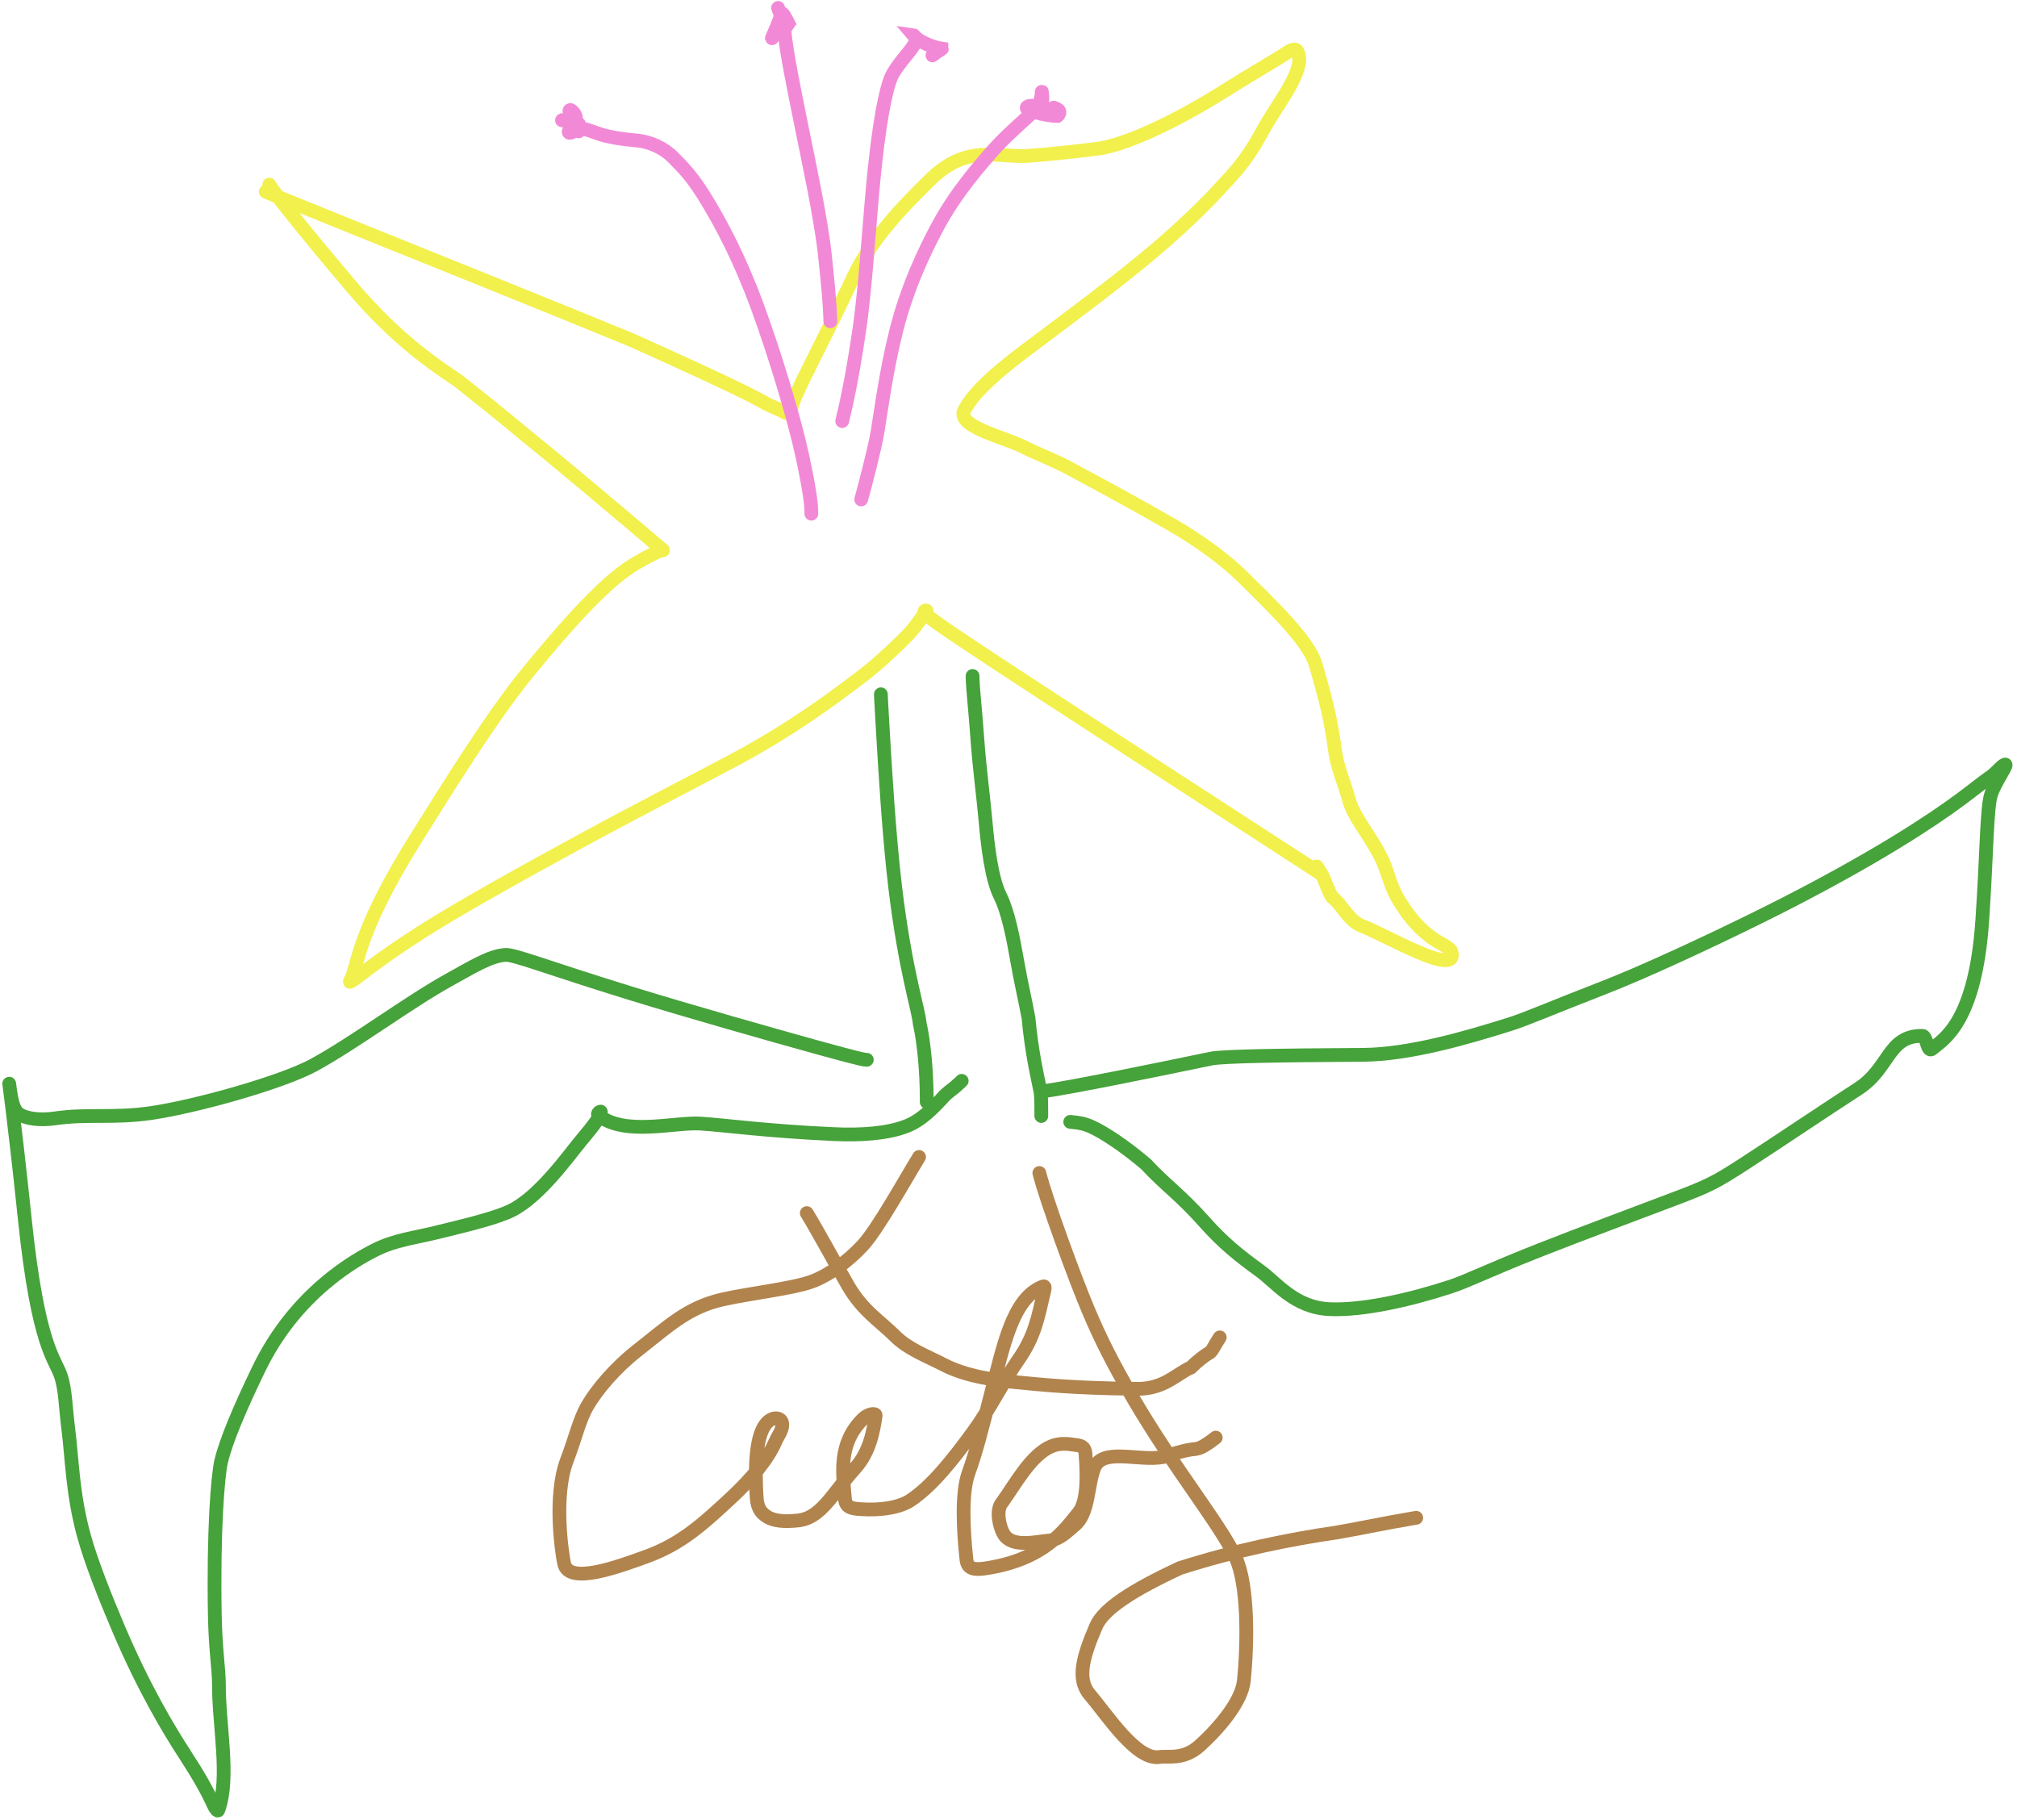
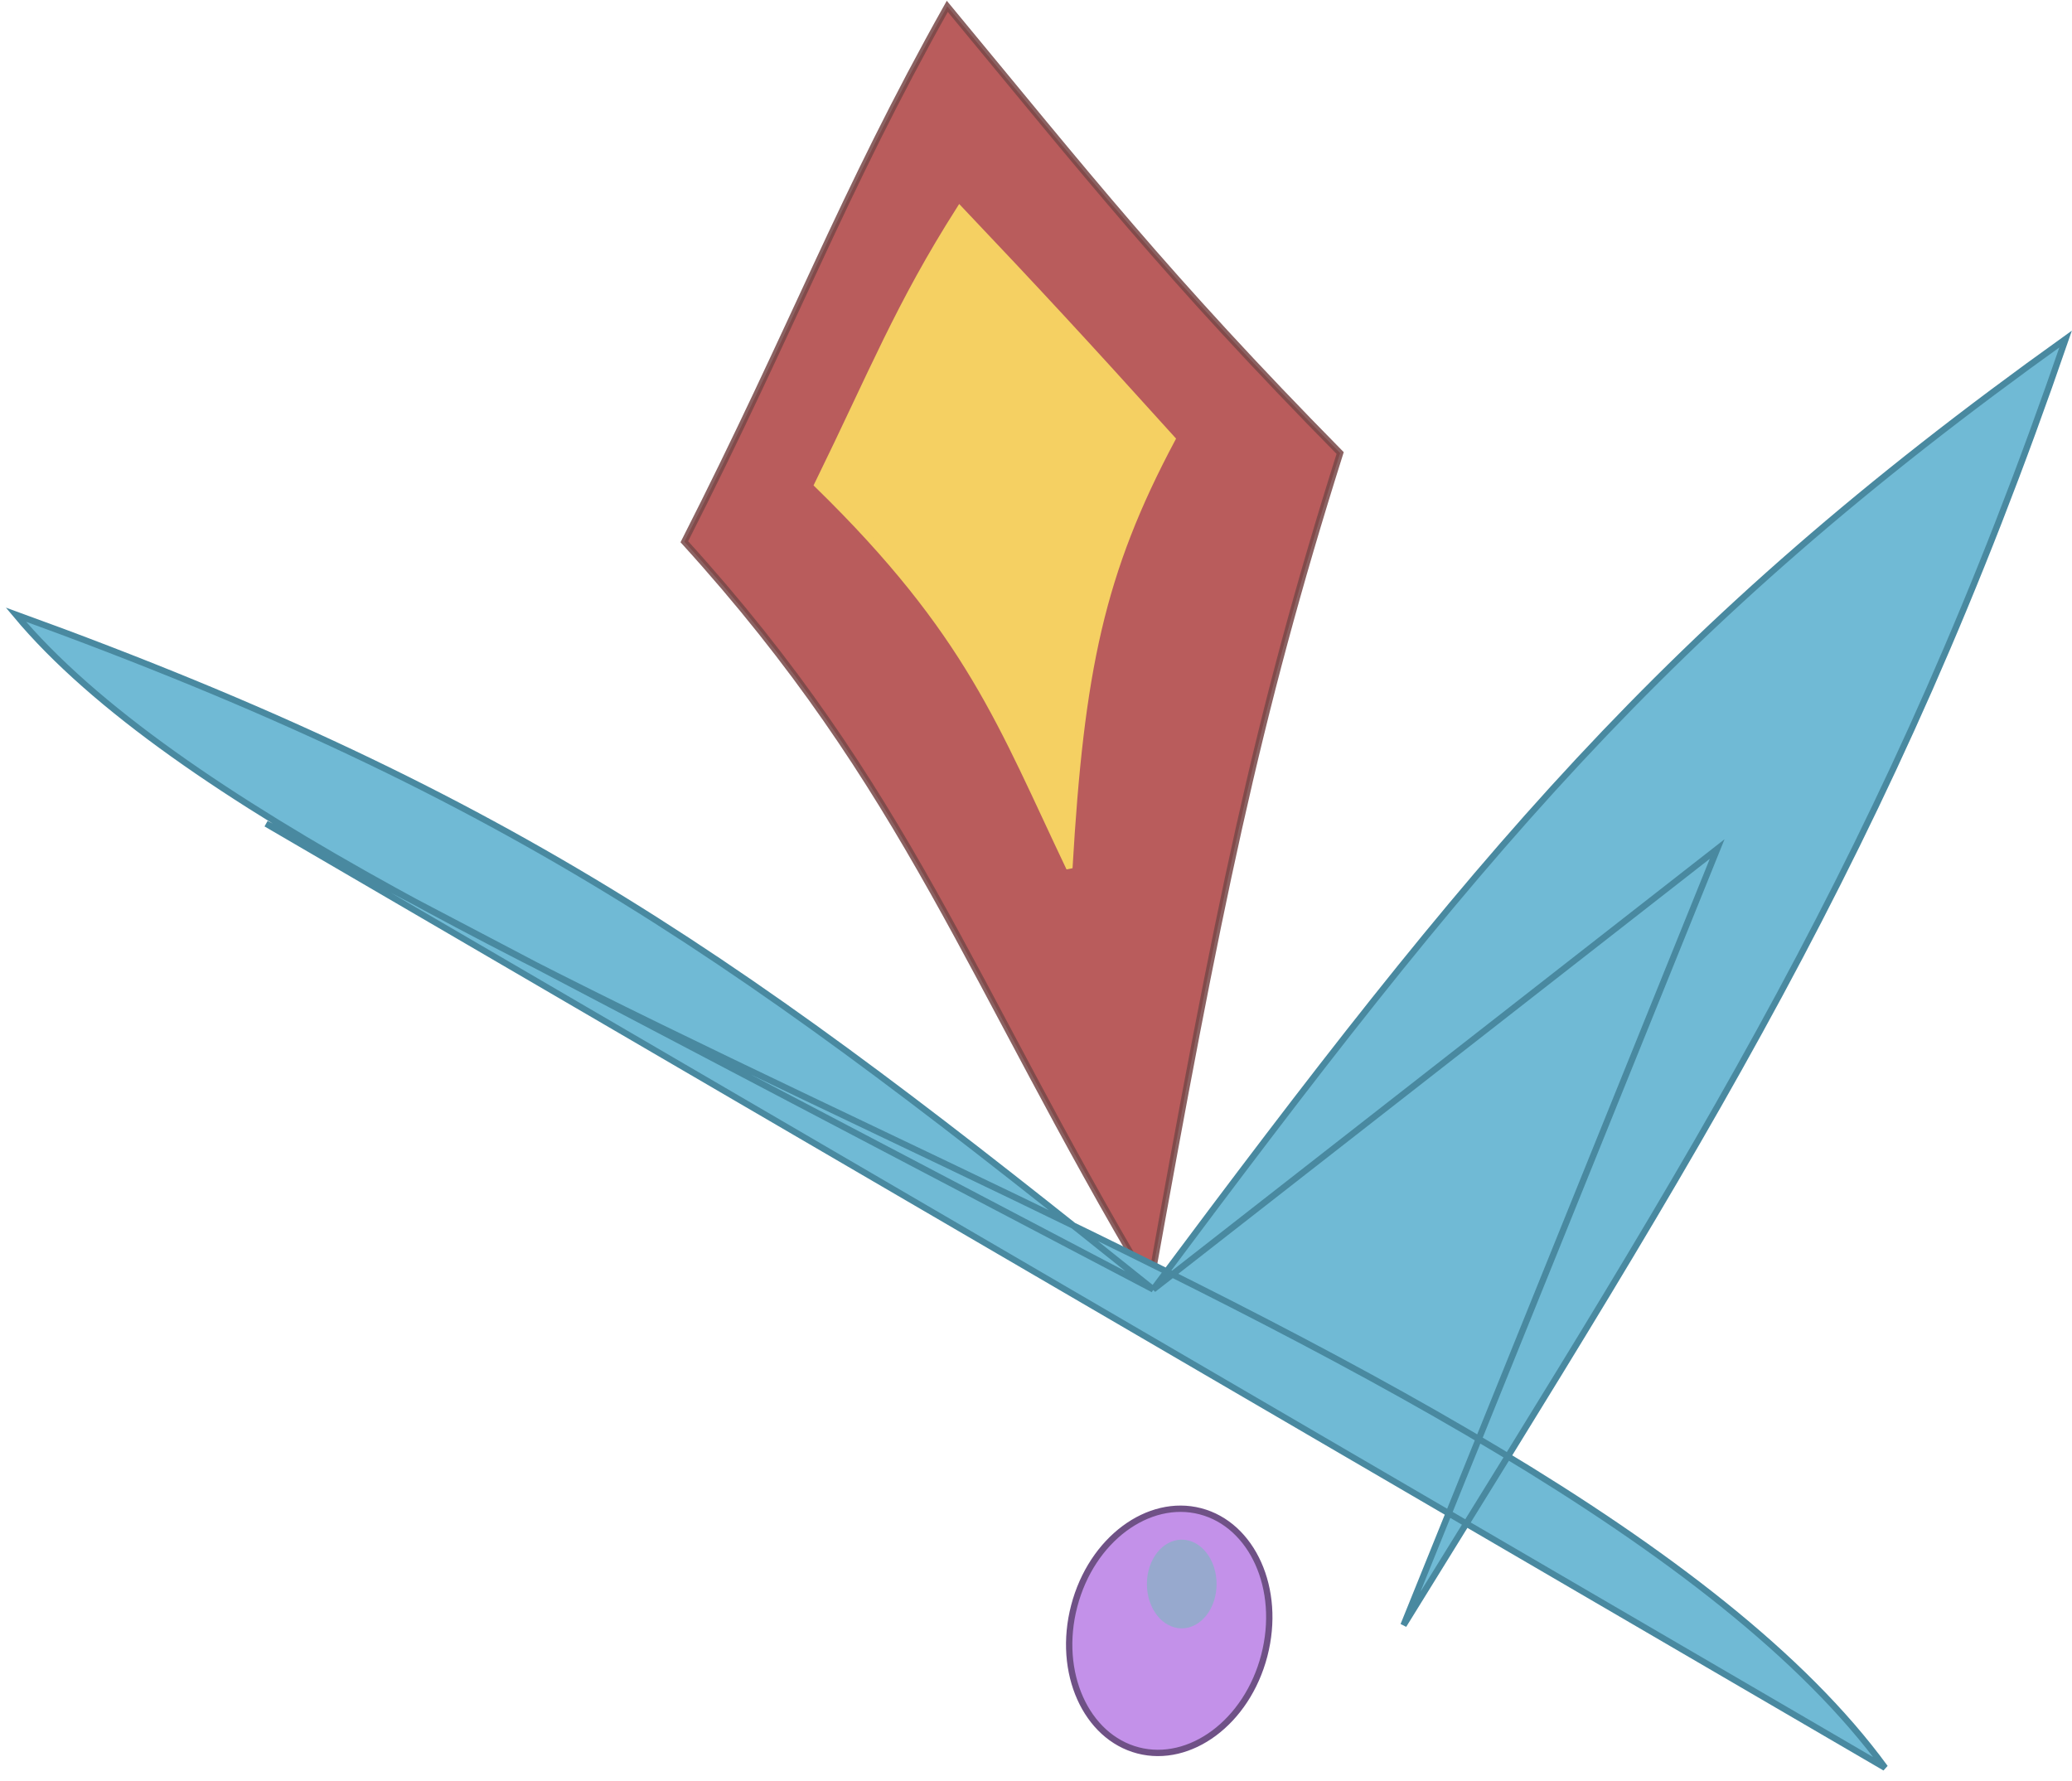
- <svg xmlns="http://www.w3.org/2000/svg" width="440" height="397" viewBox="0 0 440 397" fill="none">
+ <svg xmlns="http://www.w3.org/2000/svg" width="327" height="281" viewBox="0 0 327 281" fill="none">
  <g opacity="0.8">
-     <path d="M57.974 41.807C58.48 42.06 58.986 42.313 74.682 48.643C90.378 54.973 121.248 67.371 137.657 74.138C158.398 83.458 164.54 86.525 167.346 88.185C168.634 88.833 169.646 89.086 171.456 90.114" stroke="#EFEC21" stroke-width="3" stroke-linecap="round" />
-     <path d="M58.741 40.274C59.247 41.286 65.328 49.145 76.802 62.667C86.85 74.507 95.27 79.877 100.108 83.186C111.127 91.893 113.941 94.454 119.772 99.142C124.844 103.325 134.206 111.169 144.619 120.018" stroke="#EFEC21" stroke-width="3" stroke-linecap="round" />
-     <path d="M202.123 133.313C202.016 133.42 201.9 133.56 201.771 133.731C201.761 133.715 201.752 133.7 201.743 133.685C201.375 133.053 202.308 133.129 202.123 133.313Z" fill="#BBC883" fill-opacity="0.8" />
-     <path d="M144.619 120.018C144.113 120.018 142.334 120.777 138.642 122.939C133.442 125.985 126.516 132.754 114.811 147.115C106.92 156.797 97.034 172.863 90.93 182.59C79.681 200.517 78.432 207.92 77.021 212.524C76.699 213.576 76.131 214.315 76.377 214.2C77.906 213.483 81.46 210.005 92.257 203.143C100.156 198.122 113.427 190.713 126.658 183.514C139.888 176.314 152.793 169.735 160.073 165.84C173.625 158.589 182.421 151.731 186.902 148.399C191.097 145.282 193.677 142.775 196.748 139.839C200.115 136.618 201.352 134.08 202.123 133.313C202.308 133.129 201.375 133.053 201.743 133.685C202.111 134.318 203.629 135.583 217.696 144.838C231.762 154.093 258.33 171.299 272.397 180.416C286.463 189.533 287.222 190.039 288.004 190.56" stroke="#EFEC21" stroke-width="3" stroke-linecap="round" />
-     <path d="M172.606 89.335C172.859 86.537 178.847 76.128 186.12 60.524C189.77 52.694 196.468 45.426 203.227 38.913C211.073 31.352 217.953 34.4 223.956 34.013C229.731 33.641 235.849 32.867 239.173 32.48C245.411 31.753 256.506 26.503 266.884 19.978C273.552 15.785 277.76 13.452 281.092 11.271C281.813 10.799 282.622 10.631 282.886 11.006C285.201 14.294 279.585 21.58 276.641 26.457C274.42 30.135 273.19 33.358 268.229 38.832C265.333 42.029 260.247 47.574 251.441 54.996C242.635 62.418 230.236 71.527 223.343 76.726C213.164 84.403 211.335 87.806 210.438 89.335C208.284 93.008 218.719 95.22 223.324 97.517C226.814 99.258 230.482 100.588 233.679 102.374C237.379 104.442 242.474 106.967 255.624 114.493C261.601 117.914 267.516 122.287 271.381 126.14C276.998 131.741 285.428 139.677 286.977 144.911C289.867 154.676 290.55 158.847 291.198 163.578C291.759 167.673 293.372 171.115 294.261 174.447C295.251 178.154 298.218 181.344 300.901 186.324C302.725 189.708 303.079 192.845 304.866 195.916C306.722 199.106 308.952 202.046 312.016 204.354C314.017 205.862 316.367 206.655 316.632 207.678C318.11 213.401 302.113 203.871 297.217 202.065C294.209 200.956 292.866 197.476 290.569 195.678C289.799 194.409 289.285 192.868 288.648 191.338C288.265 190.568 287.759 189.809 287.238 189.027" stroke="#EFEC21" stroke-width="3" stroke-linecap="round" />
-     <path d="M192.159 151.467C192.159 151.705 192.159 151.944 192.609 159.695C193.059 167.447 193.959 182.704 195.322 193.901C197.51 211.866 200.34 220.082 200.64 223.322C201.54 227.277 202.159 233.779 202.159 239.684C202.159 241.299 202.159 240.107 202.159 238.879" stroke="#188B09" stroke-width="3" stroke-linecap="round" />
-     <path d="M212.159 147.467C212.159 149.846 212.741 154.603 213.186 160.936C213.65 167.522 214.506 173.717 214.951 178.732C215.461 184.472 216.27 191.627 218.181 195.453C219.887 198.869 220.964 204.265 222.01 210.254C222.728 214.367 223.629 218.134 224.361 222.075C225.094 229.841 226.276 234.612 227.009 238.316C227.159 239.627 227.159 241.518 227.159 243.467" stroke="#188B09" stroke-width="3" stroke-linecap="round" />
-     <path d="M2.145 237.46C2.14 237.425 2.136 237.391 2.131 237.356C1.949 236.029 1.965 236.076 2.145 237.46C2.546 240.539 3.763 250.243 5.432 266.175C8.316 293.702 11.968 296.359 13.241 300.066C14.294 303.132 14.269 306.833 14.905 311.809C15.725 318.222 15.795 325.986 18.336 335.149C19.913 340.831 22.902 348.361 25.855 355.308C31.459 368.497 36.996 377.62 40.316 382.727C43.392 387.459 45.185 390.671 46.596 393.742C46.955 394.524 47.485 395.271 47.619 394.903C50.191 387.849 47.746 376.654 47.753 367.472C47.756 364.139 46.994 359.847 46.86 352.317C46.537 334.163 47.493 321.946 48.256 318.763C49.334 314.266 52.331 307.155 56.537 298.482C64.589 281.878 77.88 274.659 81.986 272.612C86.117 270.552 90.409 270.058 95.143 268.901C101.998 267.225 108.305 265.719 111.637 264.047C117.854 260.928 124.162 251.917 126.845 248.719C128.861 246.317 130.211 244.593 130.776 243.496C130.703 243.443 130.631 243.388 130.56 243.333C130.066 242.946 131.075 242.293 131.074 242.578C131.073 242.809 130.972 243.115 130.776 243.496C130.211 244.593 128.861 246.317 126.845 248.719C124.162 251.917 117.854 260.928 111.637 264.047C108.305 265.719 101.998 267.225 95.143 268.901C90.409 270.058 86.117 270.552 81.986 272.612C77.88 274.659 64.589 281.878 56.537 298.482C52.331 307.155 49.334 314.266 48.256 318.763C47.493 321.946 46.537 334.163 46.86 352.317C46.994 359.847 47.756 364.139 47.753 367.472C47.746 376.654 50.191 387.849 47.619 394.903C47.485 395.271 46.955 394.524 46.596 393.742C45.185 390.671 43.392 387.459 40.316 382.727C36.996 377.62 31.459 368.497 25.855 355.308C22.902 348.361 19.913 340.831 18.336 335.149C15.795 325.986 15.725 318.222 14.905 311.809C14.269 306.833 14.294 303.132 13.241 300.066C11.968 296.359 8.316 293.702 5.432 266.175C3.763 250.243 2.546 240.539 2.145 237.46Z" fill="#BBC883" fill-opacity="0.8" />
-     <path d="M189.091 231.199C188.585 231.199 188.079 231.199 178.456 228.542C168.834 225.885 150.109 220.571 137.553 216.695C119.037 210.979 112.169 208.196 110.256 208.322C106.863 208.547 102.984 211.002 98.122 213.678C89.245 218.565 77.205 227.58 68.479 232.337C61.491 236.148 42.746 241.397 32.951 242.827C24.827 244.013 19.145 242.961 12.126 243.973C8.455 244.502 5.842 243.981 4.439 243.218C2.934 242.4 2.514 240.155 2.131 237.356C1.545 233.077 3.013 243.084 5.432 266.175C8.316 293.702 11.968 296.359 13.241 300.066C14.294 303.132 14.269 306.833 14.905 311.809C15.725 318.222 15.795 325.986 18.336 335.149C19.913 340.831 22.902 348.361 25.855 355.308C31.459 368.497 36.996 377.62 40.316 382.727C43.392 387.459 45.185 390.671 46.596 393.742C46.955 394.524 47.485 395.271 47.619 394.903C50.191 387.849 47.746 376.654 47.753 367.472C47.756 364.139 46.994 359.847 46.86 352.317C46.537 334.163 47.493 321.946 48.256 318.763C49.334 314.266 52.331 307.155 56.537 298.482C64.589 281.878 77.88 274.659 81.986 272.612C86.117 270.552 90.409 270.058 95.143 268.901C101.998 267.225 108.305 265.719 111.637 264.047C117.854 260.928 124.162 251.917 126.845 248.719C129.563 245.482 131.07 243.475 131.074 242.578C131.075 242.293 130.066 242.946 130.56 243.333C136.414 247.916 147.149 244.74 152.904 245.127C158.43 245.499 167.561 246.779 182.014 247.427C187.81 247.687 193.401 247.301 197.514 245.775C200.975 244.491 203.645 241.688 206.079 239.004C206.719 238.36 207.479 237.854 208.249 237.214C209.02 236.574 209.779 235.815 209.794 235.799" stroke="#188B09" stroke-width="3" stroke-linecap="round" />
-     <path d="M227.43 238.094C233.414 237.295 252.995 233.276 264.25 230.937C266.655 230.437 279.126 230.226 297.232 230.126C307.455 230.069 319.911 226.412 329.272 223.477C332.982 222.313 337.817 220.148 349.694 215.538C358.464 212.135 372.279 205.736 384.567 199.65C396.856 193.564 407.065 187.771 413.57 183.788C426.997 175.567 430.895 171.731 434.049 169.604C435.413 168.683 436.441 167.282 437.199 166.874C438.573 166.133 435.196 170.49 434.317 173.408C433.392 176.477 433.43 185.762 432.434 200.658C430.929 223.16 423.892 226.775 421.489 228.812C420.381 229.751 420.353 225.995 419.353 225.986C411.756 225.917 412.309 233.046 405.326 237.546C399.039 241.598 387.386 249.437 380.734 253.75C374.082 258.063 372.837 258.662 365.473 261.467C358.108 264.273 344.661 269.266 336.116 272.638C324.17 277.35 320.251 279.453 316.255 280.755C307.201 283.703 297.145 285.912 290.109 285.612C282.382 285.283 278.5 279.871 274.859 277.247C270.151 273.854 266.683 270.997 262.914 266.763C257.316 260.476 254.353 258.686 249.965 253.956C245.344 250.043 240.778 246.98 237.764 245.669C236.492 245.158 235.745 244.958 233.466 244.752" stroke="#188B09" stroke-width="3" stroke-linecap="round" />
-     <path d="M124.845 27.883C125.19 27.809 125.597 27.805 126.058 27.857C125.937 27.362 125.796 27.018 125.588 26.685C124.564 26.387 122.907 26.35 122.594 26.245C122.09 26.077 124.306 26.589 125.344 26.334C125.015 25.898 124.618 25.466 124.402 25.028C124.146 24.508 124.146 23.995 124.41 24.002C124.674 24.01 125.187 24.523 125.444 25.044C125.7 25.564 125.771 26.229 125.348 26.334C125.346 26.334 125.345 26.334 125.344 26.334C125.406 26.417 125.466 26.5 125.521 26.582C125.544 26.616 125.566 26.651 125.588 26.685C126.266 26.882 126.666 27.194 126.215 27.717C126.176 27.762 126.132 27.81 126.083 27.86C126.077 27.867 126.07 27.874 126.063 27.881C125.464 28.489 124.283 29.325 124.06 28.831C123.98 28.652 124.275 28.004 124.845 27.883Z" fill="#BBC883" fill-opacity="0.8" />
-     <path d="M176.987 112.068C176.987 110.7 176.987 108.628 175.021 99.461C173.334 91.597 169.123 77.473 165.131 66.659C161.14 55.844 157.208 48.835 154.84 44.797C150.997 38.242 148.846 36.443 146.948 34.454C144.955 32.366 141.946 30.911 138.835 30.649C135.879 30.4 132.445 29.875 130.37 29.097C128.018 28.216 126.052 27.626 124.845 27.883C124.275 28.004 123.98 28.652 124.06 28.831C124.303 29.372 125.695 28.32 126.215 27.717C127.347 26.405 123.115 26.419 122.594 26.245C122.089 26.077 124.312 26.59 125.348 26.334C125.771 26.229 125.7 25.564 125.444 25.044C125.187 24.523 124.674 24.01 124.41 24.002C124.146 23.995 124.146 24.508 124.402 25.028C124.659 25.549 125.172 26.062 125.521 26.582C125.871 27.103 126.042 27.616 126.218 28.662" stroke="#EF6BCC" stroke-width="3" stroke-linecap="round" />
-     <path d="M226.196 23.404C225.972 23.689 225.687 24.005 225.352 24.347C224.142 23.941 223.48 23.482 224.401 23.135C224.697 23.023 225.69 23.156 226.427 23.077C227.124 21.979 227.238 20.662 227.238 20.032C227.238 19.358 227.579 21.922 227.243 22.7C227.142 22.932 226.821 23.035 226.427 23.077C226.356 23.189 226.28 23.298 226.196 23.404Z" fill="#BBC883" fill-opacity="0.8" />
-     <path d="M187.866 108.96C188.721 105.877 190.798 97.936 191.404 94.379C192.089 90.361 193.212 81.389 195.45 72.393C197.895 62.565 201.843 54.414 204.679 49.167C208.518 42.063 213.577 36.283 216.682 32.745C220.115 28.834 224.637 25.388 226.196 23.404C227.1 22.254 227.238 20.726 227.238 20.032C227.238 19.358 227.579 21.922 227.243 22.7C226.953 23.368 224.854 22.964 224.401 23.135C222.243 23.949 228.781 25.378 230.685 25.297C231.035 25.041 231.206 24.528 231.037 24.178C230.869 23.829 230.356 23.658 229.828 23.482" stroke="#EF6BCC" stroke-width="3" stroke-linecap="round" />
-     <path d="M199.725 8.149C199.527 7.842 199.233 7.604 199.18 7.598C199.343 7.791 199.526 7.974 199.725 8.149Z" fill="#BBC883" fill-opacity="0.8" />
-     <path d="M183.721 91.864C184.063 90.32 185.612 84.648 187.506 71.601C188.872 62.185 189.741 46.929 190.785 36.954C192.281 22.657 193.906 17.617 194.681 16.239C196.4 13.181 198.911 11.059 199.866 8.899C200.114 8.34 199.273 7.609 199.18 7.598C200.636 9.318 203.739 10.354 205.477 10.616C205.485 10.701 204.972 10.872 203.407 12.085" stroke="#EF6BCC" stroke-width="3" stroke-linecap="round" />
-     <path d="M172.84 6.557C172.32 6.21 170.628 1.587 170.339 3.274C170.368 3.335 170.399 3.398 170.431 3.462C171.293 5.013 172.335 6.22 172.84 6.557Z" fill="#BBC883" fill-opacity="0.8" />
-     <path d="M181.131 70.106C181.131 69.764 181.131 66.511 179.934 55.523C179.068 47.569 176.344 34.962 174.94 28.017C172.892 17.883 171.635 11.774 171.12 6.764C170.953 5.146 170.263 5.516 169.742 6.205C169.221 6.894 168.708 7.92 168.53 8.192C167.772 9.345 170.076 4.842 170.338 3.28C170.623 1.575 172.319 6.21 172.84 6.557C172.335 6.22 171.293 5.013 170.431 3.462C170.081 2.765 169.91 2.252 169.734 1.724" stroke="#EF6BCC" stroke-width="3" stroke-linecap="round" />
-     <path d="M200.488 252.406C197.305 257.61 191.462 268.132 188.257 271.635C185.047 275.142 180.686 278.33 176.886 279.664C172.707 281.131 163.806 282.126 157.797 283.451C149.939 285.184 145.701 289.421 138.997 294.66C134.252 298.368 130.237 303.118 128.19 306.621C126.369 309.738 125.566 313.614 123.673 318.568C120.645 326.491 122.645 339.276 123.078 341.169C124.124 345.742 134.575 341.917 140.986 339.591C148.61 336.824 153.24 332.593 159.647 326.628C163.826 322.737 167.532 318.319 169.141 314.519C169.524 313.615 170.156 312.774 170.453 311.895C170.75 311.016 170.75 310.15 170.173 309.704C169.596 309.258 168.441 309.258 167.414 310.268C164.865 312.773 164.628 319.71 165.061 326.703C165.228 329.396 166.36 330.232 167.239 330.822C168.861 331.912 171.319 331.999 174.083 331.71C179.148 331.181 181.526 325.894 186.621 320.213C189.809 316.658 190.57 311.899 191.016 308.829C191.105 308.217 189.433 308.383 188.261 309.538C182.767 314.95 183.87 321.468 184.303 326.86C184.461 328.83 185.602 329.077 187.491 329.226C192.254 329.601 196.395 328.797 198.577 327.346C203.302 324.202 207.748 318.617 212.427 312.197C215.822 307.539 218.838 301.421 222.197 296.593C225.745 291.493 226.43 287.409 227.598 282.454C227.876 281.274 228.18 280.412 227.462 280.688C220.837 283.233 218.873 293.759 216.096 304.408C214.111 312.022 213.031 316.517 211.282 321.341C209.728 325.624 210.109 333.704 210.831 340.264C211.087 342.594 212.996 342.494 215.615 342.061C227.957 340.022 232.255 333.765 235.317 329.974C237.152 327.7 237.223 322.413 236.791 317.165C236.64 315.335 235.492 315.38 234.613 315.236C232.839 314.945 231.11 314.794 229.365 315.52C224.871 317.39 221.497 323.812 218.427 328.041C217.289 329.608 217.981 333.101 218.992 334.736C220.801 337.666 225.836 336.372 228.892 336.083C231.238 335.862 232.842 334.045 234.442 332.738C237.547 330.201 237.223 324.162 238.671 320.344C240.431 315.703 248.279 318.879 253.82 317.864C256.728 316.85 259.081 316.255 260.826 316.111C261.705 315.966 262.571 315.678 265.212 313.631" stroke="#9D6520" stroke-width="3" stroke-linecap="round" />
-     <path d="M175.998 264.651C178.316 268.412 182.401 276.004 185.025 280.521C188.199 285.987 192.022 288.249 195.227 291.463C198.091 294.334 202.22 295.841 205.867 297.734C210.612 300.198 216.792 301.089 221.462 301.53C227.307 302.083 233.707 302.838 248.1 302.991C253.922 303.053 256.746 299.654 259.807 298.329C261.119 297.03 262.579 295.85 264.036 294.979C264.626 294.398 264.915 293.532 266.087 291.765" stroke="#9D6520" stroke-width="3" stroke-linecap="round" />
-     <path d="M226.728 255.905C228.171 261.686 234.565 279.153 237.508 286.062C239.965 291.832 242.454 296.978 247.391 305.414C256.059 320.223 266.358 332.83 269.563 339.822C272.267 345.721 272.209 358.151 271.339 366.674C270.898 370.992 266.402 376.571 261.731 380.821C258.197 384.038 254.725 383.017 252.98 383.31C247.965 384.152 241.632 374.296 237.67 369.626C234.795 366.238 236.349 361.177 239.104 354.766C240.728 350.986 247.089 346.894 257.406 342.092C269.743 338.156 281.489 335.795 291.521 334.343C296.647 333.468 301.842 332.314 308.944 331.124" stroke="#9D6520" stroke-width="3" stroke-linecap="round" />
+     <path d="M108 85.5C125.429 51.205 132.757 30.837 149.5 1C171.609 27.696 184.123 43.691 211.5 71.5C198.23 113.506 192.203 143.411 181.5 203C152.741 154.531 143.399 124.485 108 85.5Z" fill="#A73333" stroke="#561919" stroke-opacity="0.85" />
+     <path d="M129 76.505C137.714 58.711 141.765 48.231 151.454 33C163.475 45.676 170.821 53.582 185 69.297C173.803 90.327 170.586 105.824 168.768 137C158.024 114.442 153.014 99.942 129 76.505Z" fill="#F2C43B" stroke="#F2C43B" />
+     <path d="M2.5 97C76.864 123.941 113.651 149.157 169.386 193.426C174.324 195.829 179.238 198.245 184.108 200.675C233.58 134.415 263.159 98.473 326 53.5C301.567 124.568 275.594 168.871 237.974 229.852C263.531 245.328 284.778 261.574 297.5 279L231.418 240.463C228.197 245.67 224.893 251.007 221.5 256.5L228.636 238.84L42 130L65.139 142.148C37.916 127.323 15.381 112.435 2.5 97Z" fill="#4CA9CA" />
+     <path d="M182 203.5C118.854 152.853 82.327 125.921 2.5 97C52.205 156.559 245.653 207.98 297.5 279L42 130L182 203.5ZM182 203.5C232.751 135.428 262.271 99.109 326 53.5C298.154 134.495 268.308 180.726 221.5 256.5L271 134L182 203.5Z" stroke="#1B6B88" />
+     <path d="M189.446 238.52C197.634 240.654 202.27 250.771 199.526 261.299C196.782 271.826 187.797 278.393 179.609 276.259C171.42 274.124 166.784 264.007 169.529 253.479C172.273 242.952 181.257 236.385 189.446 238.52Z" fill="#B475E4" stroke="#4B2668" />
+     <ellipse cx="186.5" cy="250" rx="5.5" ry="7" fill="#7D94C2" />
  </g>
</svg>
